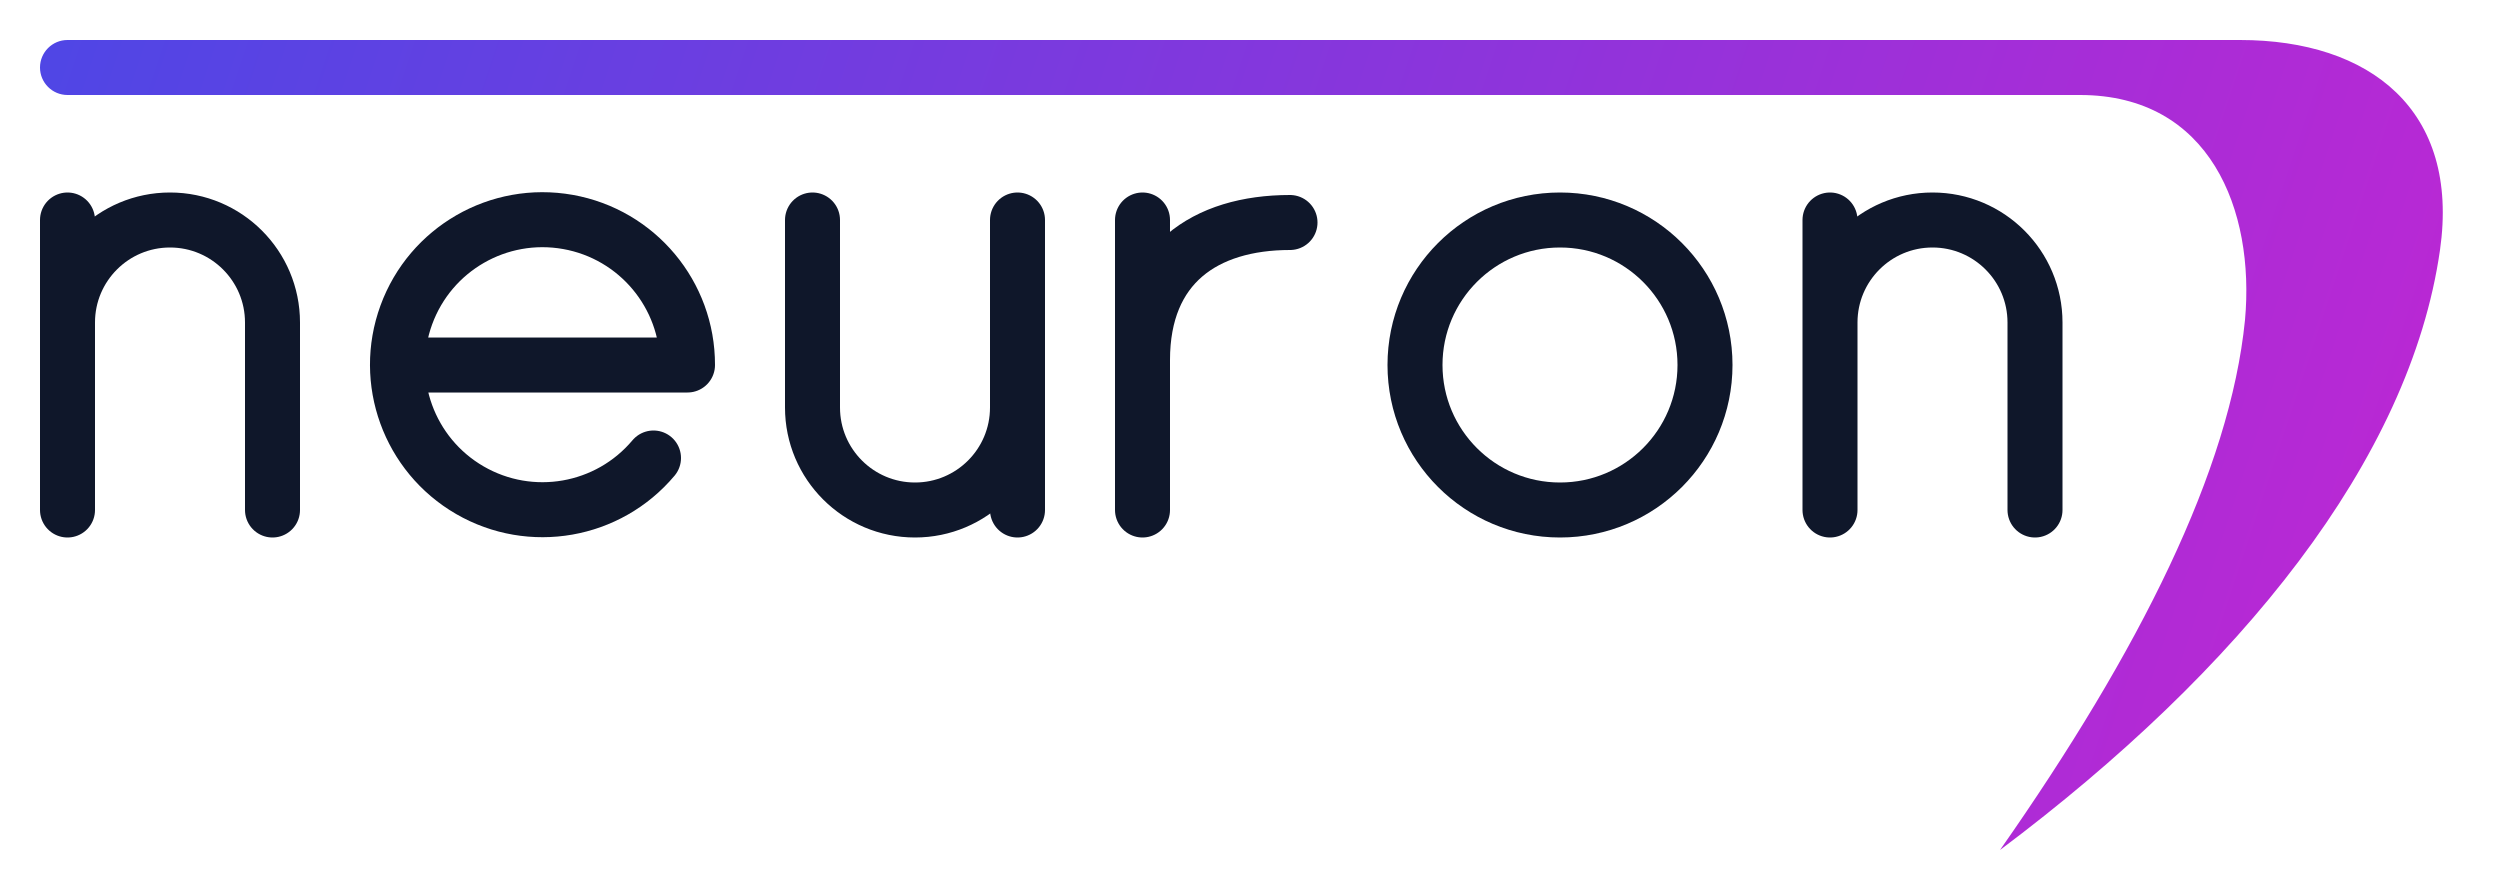
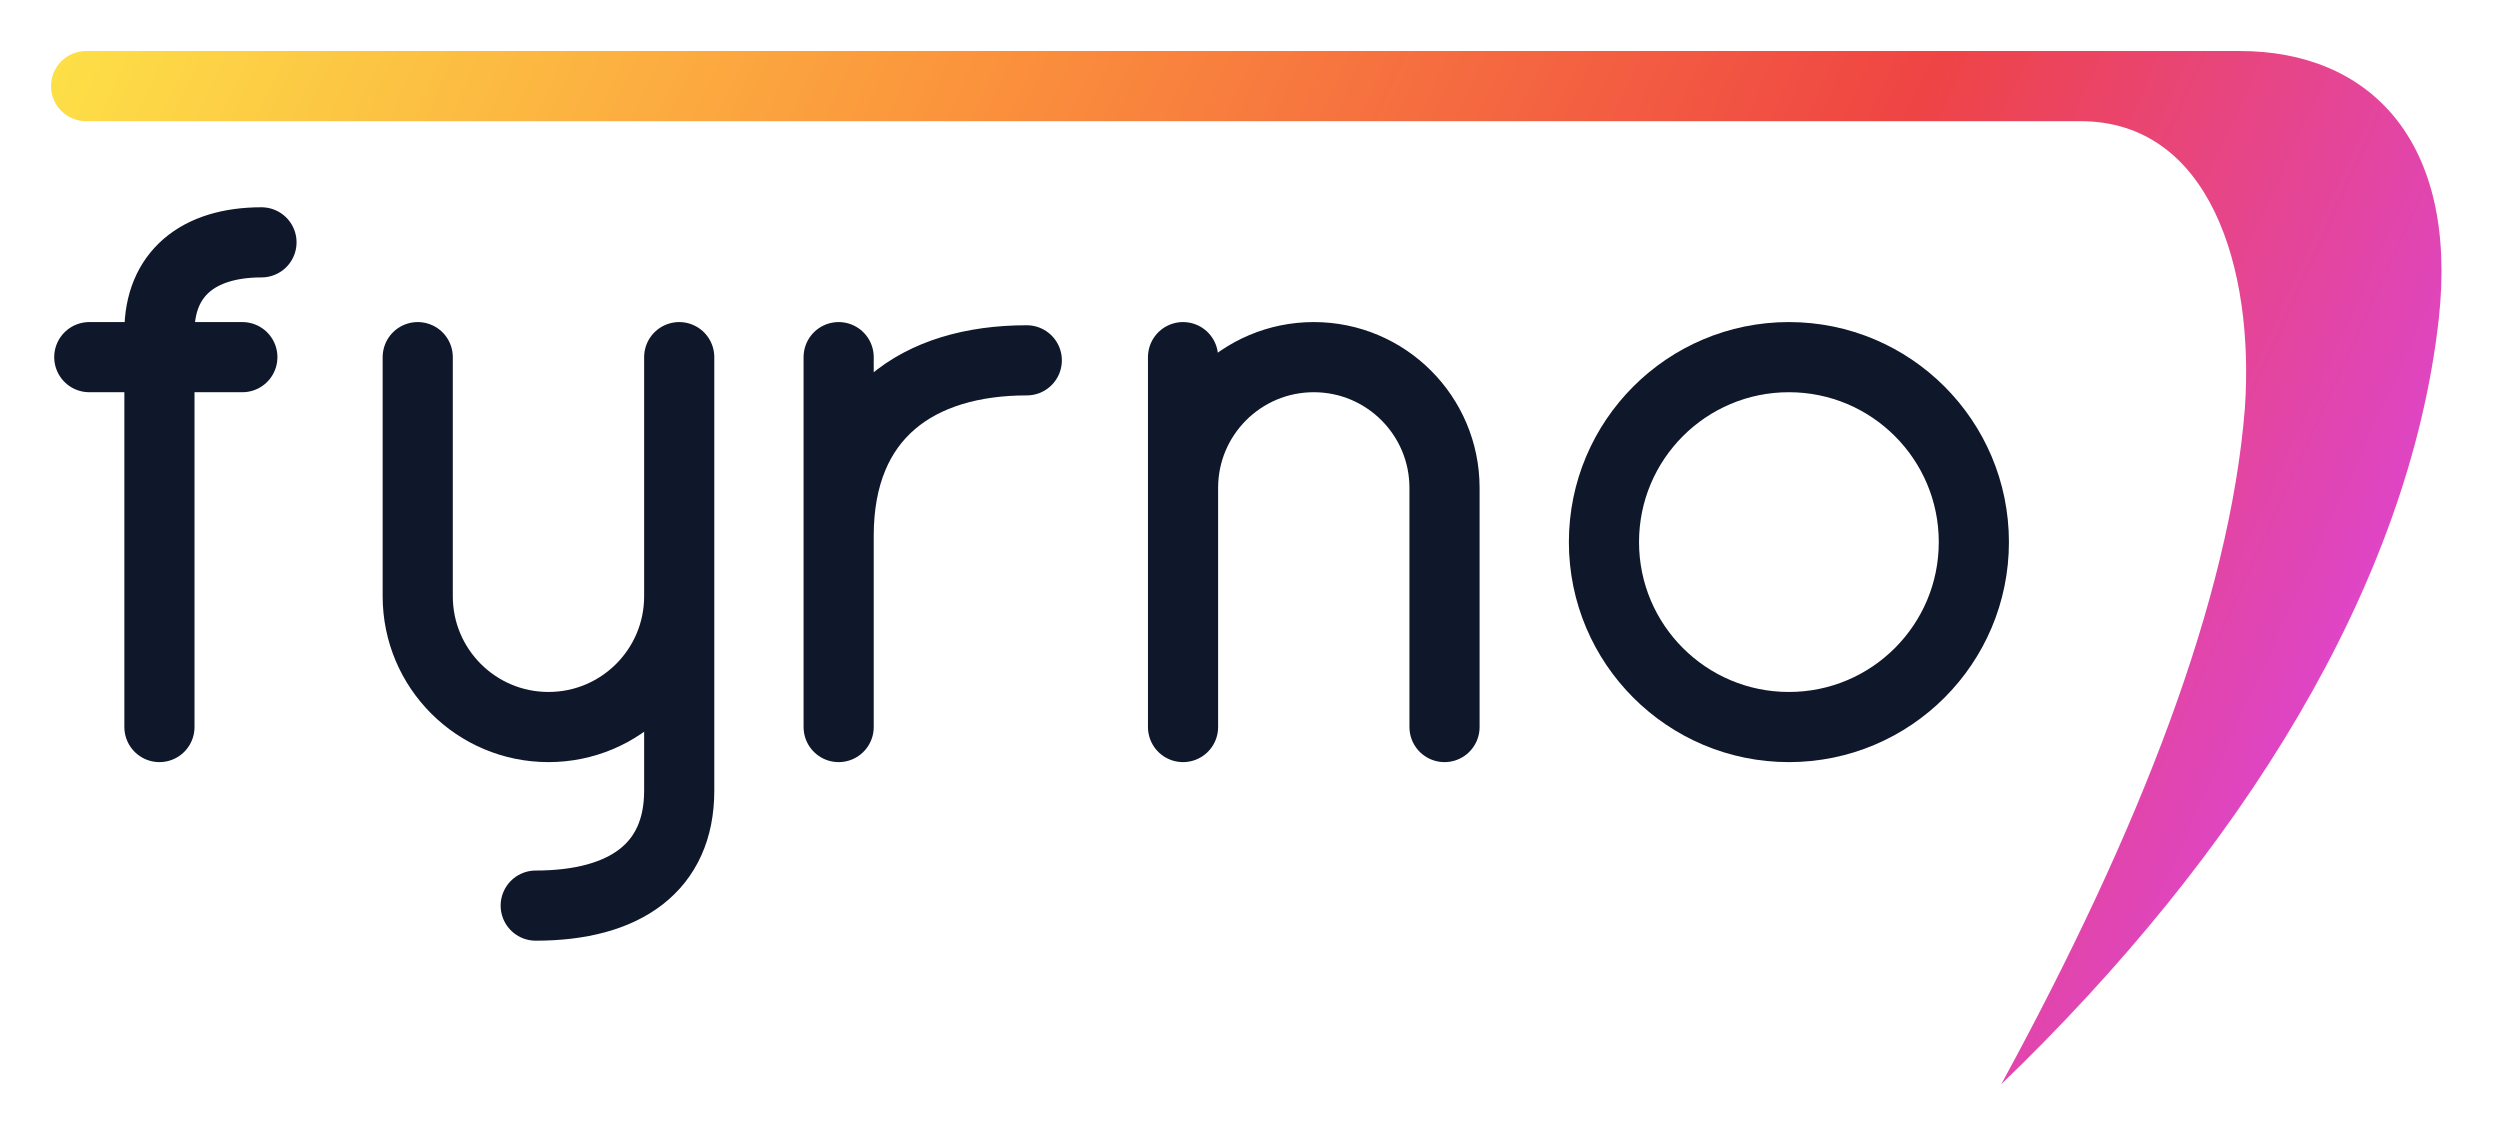
- <svg xmlns="http://www.w3.org/2000/svg" viewBox="-8 -8 500 178" role="img" aria-label="neuron7">
+ <svg xmlns="http://www.w3.org/2000/svg" viewBox="-8 -8 392 178" role="img" aria-label="fyrno7">
  <defs>
-     <linearGradient id="n7g" gradientUnits="userSpaceOnUse" x1="0" y1="0" x2="480" y2="160">
-       <stop offset="0" stop-color="#4f46e5" />
-       <stop offset="1" stop-color="#c026d3" />
+     <linearGradient id="f7g" gradientUnits="userSpaceOnUse" x1="0" y1="0" x2="360" y2="165">
+       <stop offset="0" stop-color="#fde047" />
+       <stop offset="0.34" stop-color="#fb923c" />
+       <stop offset="0.68" stop-color="#ef4444" />
+       <stop offset="1" stop-color="#d946ef" />
    </linearGradient>
  </defs>
-   <g fill="none" stroke="#0f172a" stroke-width="11" stroke-linecap="round" stroke-linejoin="round">
-     <path d="M5.500 94V36M5.500 56.500A20.500 20.500 0 0 1 46.500 56.500V94" />
-     <path d="M71.500 65H129.500M129.500 65A29 29 0 1 0 122.700 83.600" />
-     <path d="M154.500 36V73.500A20.500 20.500 0 0 0 195.500 73.500M195.500 36V94" />
-     <path d="M220.500 94V36M220.500 64C220.500 45 233 36.500 250 36.500" />
-     <circle cx="304" cy="65" r="29" />
-     <path d="M358 94V36M358 56.500A20.500 20.500 0 0 1 399 56.500V94" />
+   <g transform="translate(0 12)" fill="none" stroke="#0f172a" stroke-width="11" stroke-linecap="round" stroke-linejoin="round">
+     <path d="M17 94V32C17 23 23 18 33 18M6 36H30" />
+     <path d="M57.500 36V73.500A20.500 20.500 0 0 0 98.500 73.500M98.500 36V104C98.500 116 90 122 76 122" />
+     <path d="M123.500 94V36M123.500 64C123.500 45 136 36.500 153 36.500" />
+     <path d="M177.500 94V36M177.500 56.500A20.500 20.500 0 0 1 218.500 56.500V94" />
+     <circle cx="272.500" cy="65" r="29" />
  </g>
-   <path fill="url(#n7g)" d="M5.500 0H440C466 0 484 14 480 42C474 84 440 126 392 162C420 122 438 86 441 56C443 34 434 11 408 11H5.500A5.500 5.500 0 0 1 5.500 0Z" />
+   <path fill="url(#f7g)" d="M5.500 0H343.200C363.500 0 377.500 14 374.400 42C369.700 84 343.200 126 305.800 162C327.600 122 341.600 86 344 56C345.500 34 338.500 11 318.200 11H5.500A5.500 5.500 0 0 1 5.500 0Z" />
</svg>
